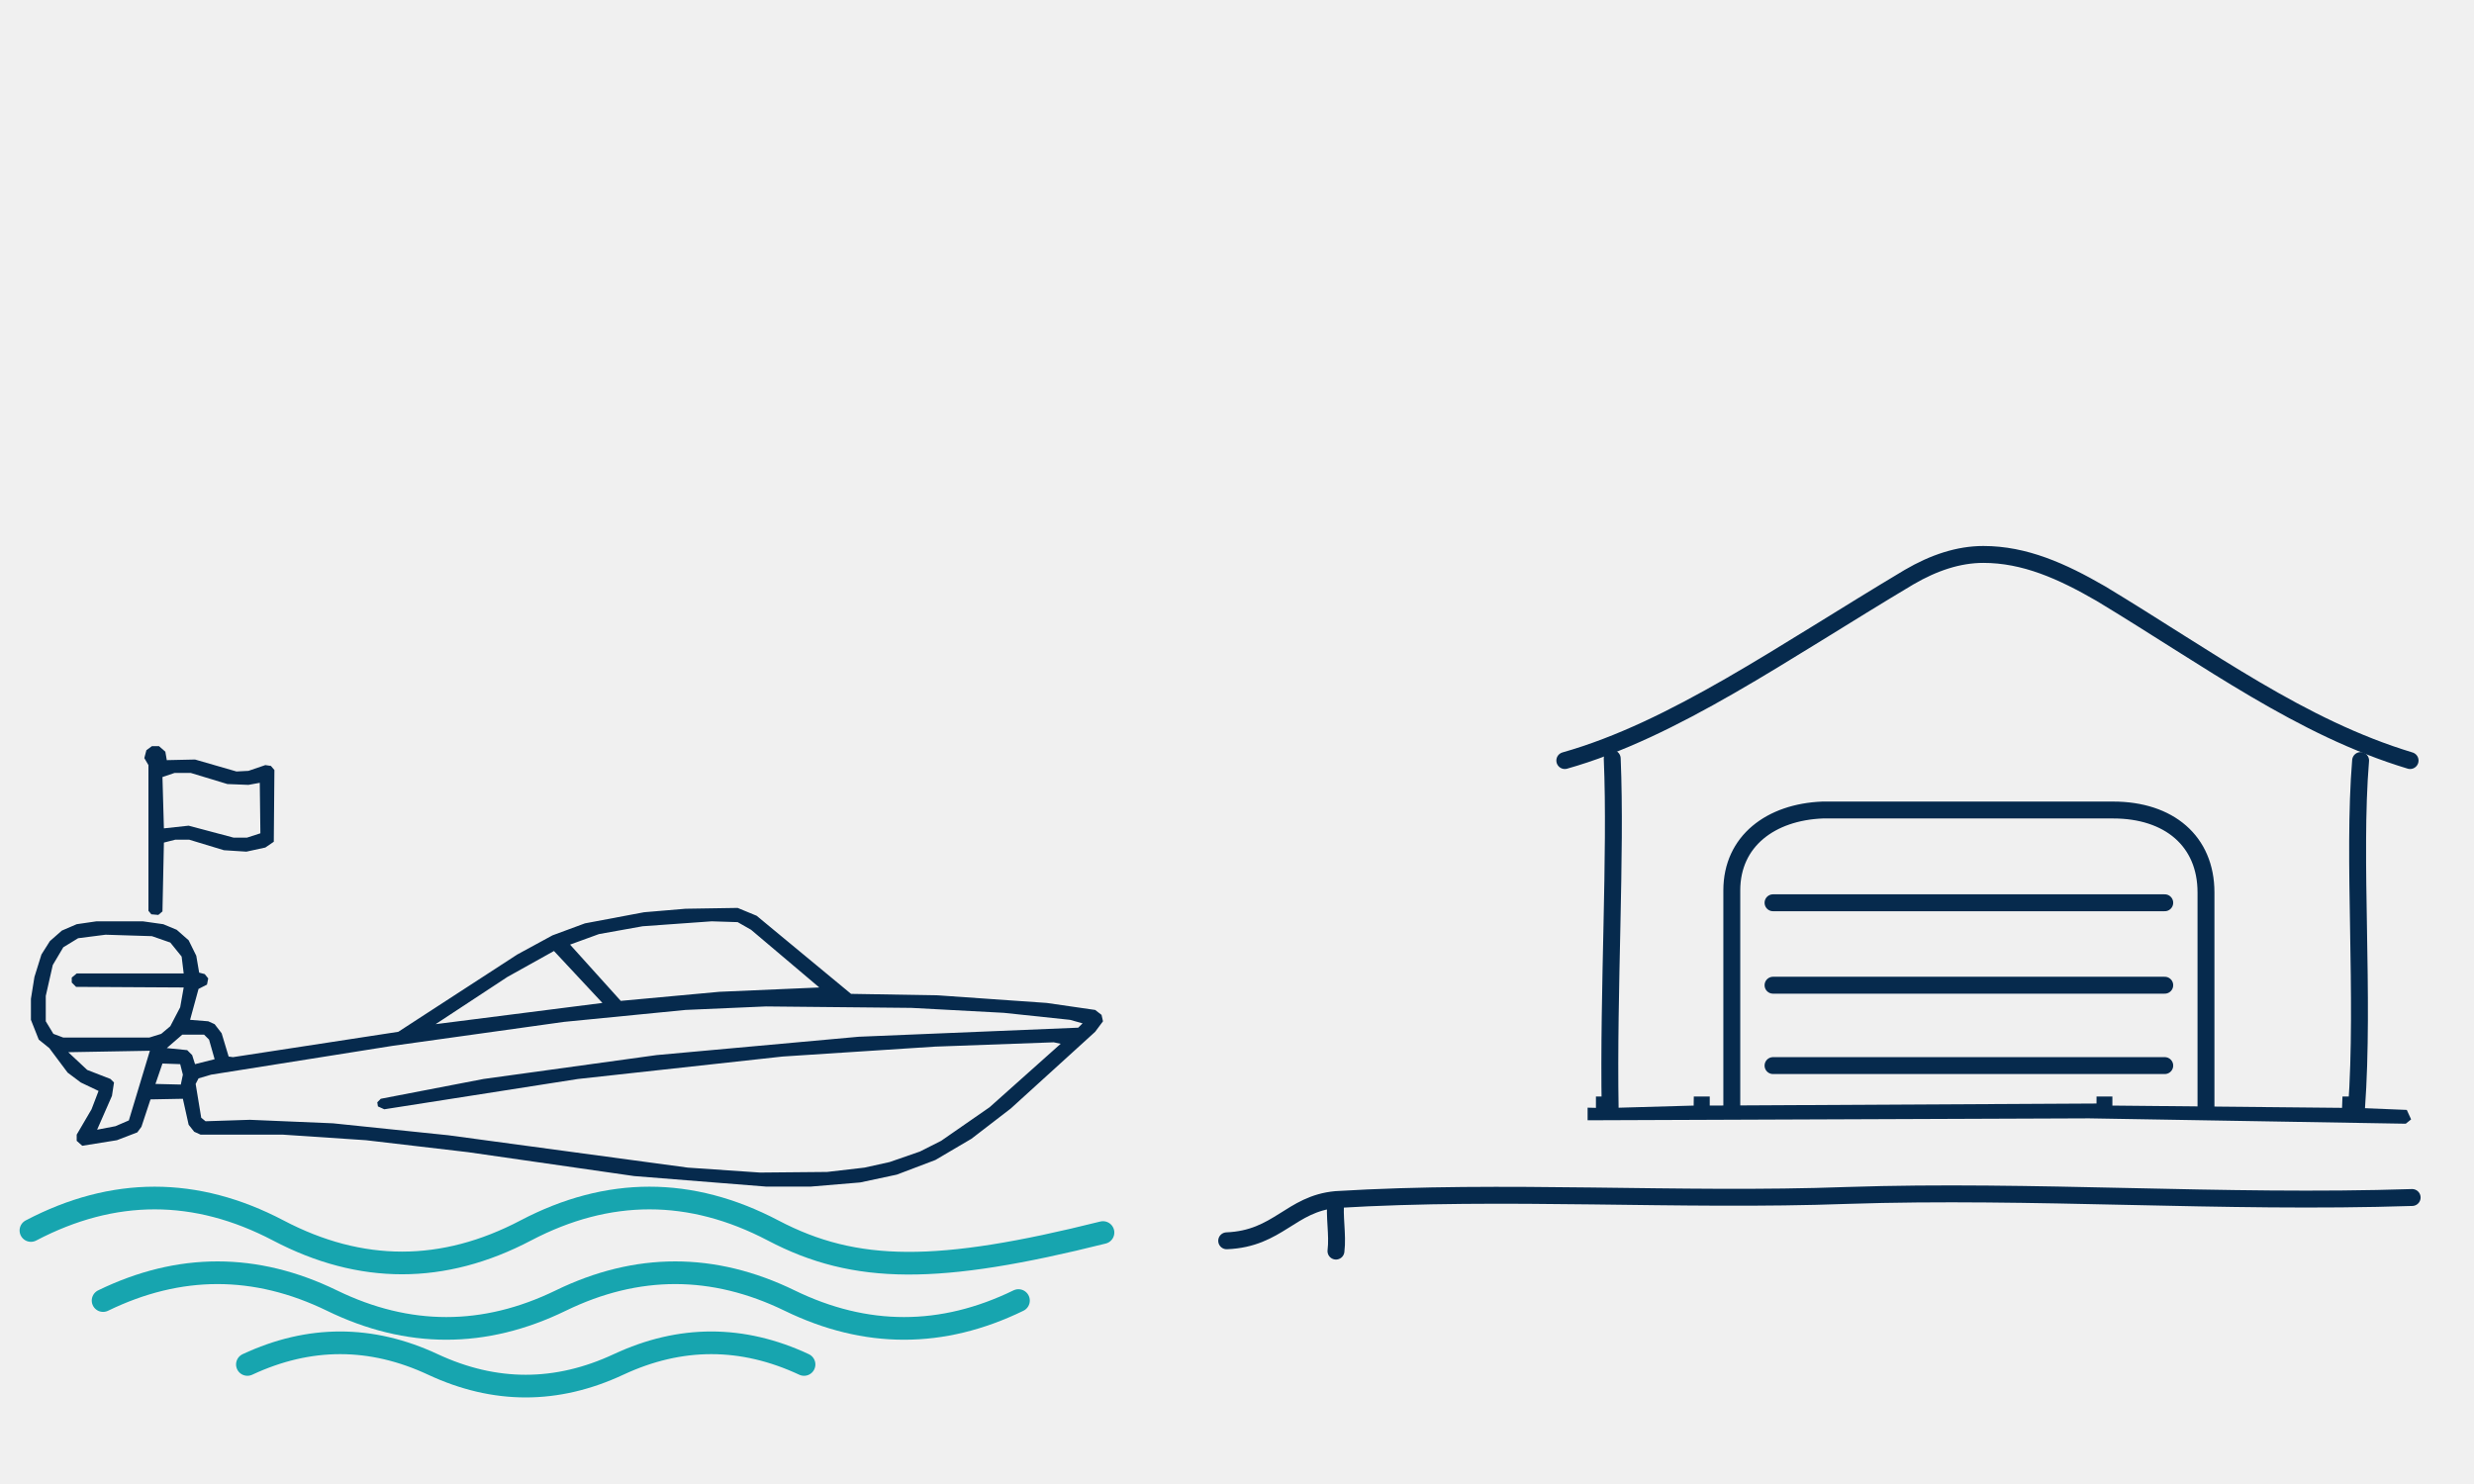
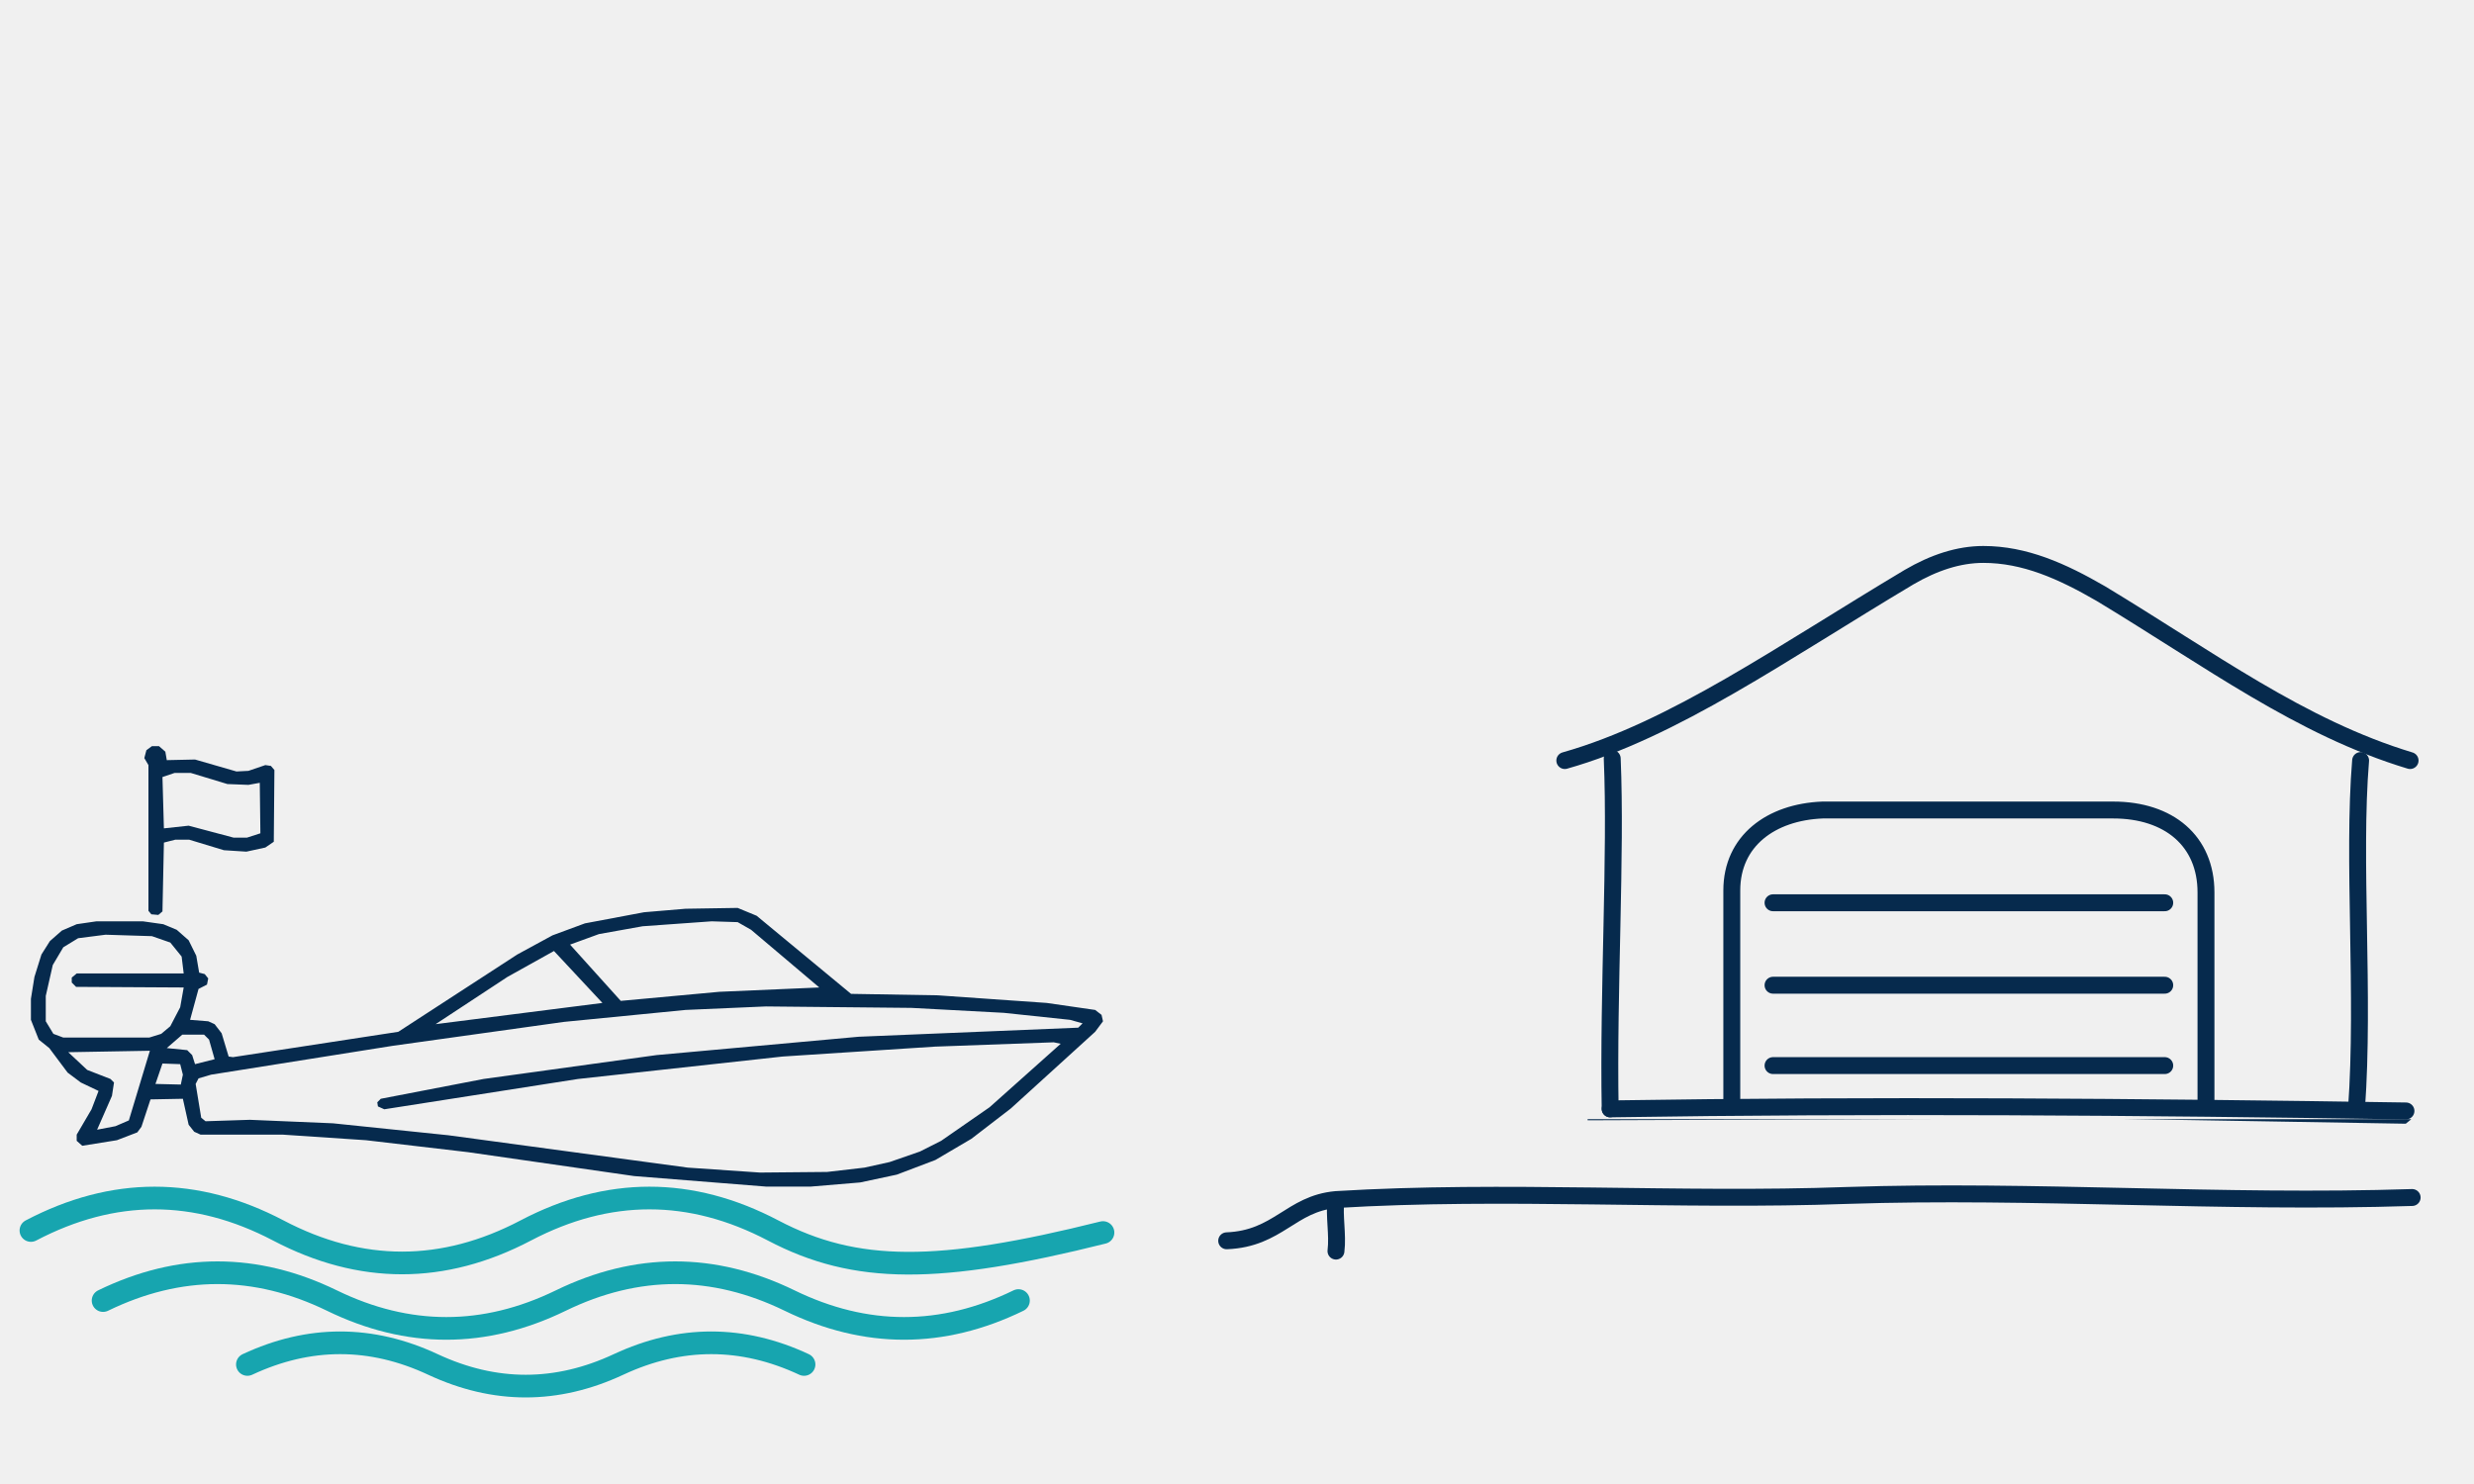
<svg xmlns="http://www.w3.org/2000/svg" viewBox="0 0 120 72" role="img" aria-hidden="true">
  <defs>
    <clipPath id="steg-abstand">
      <rect x="0" y="0" width="120" height="49" />
      <rect x="77" y="49" width="43" height="23" />
    </clipPath>
    <mask id="werft-neu" maskUnits="userSpaceOnUse" x="0" y="0" width="120" height="72">
      <rect width="120" height="72" fill="#fff" />
-       <rect x="74.8" y="26" width="43.2" height="27.2" fill="#000" />
+       <rect x="74.8" y="26" width="43.2" height="28.3" fill="#000" />
    </mask>
  </defs>
  <g fill="none" stroke="#062a4d" stroke-width=".82" stroke-linecap="round" stroke-linejoin="round">
    <path fill="#062a4d" stroke="none" fill-rule="evenodd" d="M53.50 49.55L53.43 49.24L53.12 49.00L50.77 48.66L45.48 48.29L41.28 48.22L36.70 44.43L35.78 44.05L33.25 44.09L31.24 44.26L28.37 44.80L26.80 45.38L25.09 46.31L19.32 50.06L11.30 51.29L11.09 51.26L10.75 50.13L10.41 49.69L10.10 49.55L9.22 49.48L9.63 47.98L10.04 47.77L10.10 47.47L9.93 47.26L9.66 47.19L9.52 46.37L9.15 45.62L8.57 45.11L7.92 44.84L6.93 44.70L4.68 44.70L3.72 44.84L3.00 45.15L2.42 45.66L2.01 46.31L1.67 47.40L1.50 48.46L1.50 49.48L1.88 50.44L2.39 50.85L3.28 52.04L3.92 52.52L4.78 52.93L4.44 53.82L3.72 55.05L3.72 55.35L3.99 55.59L5.67 55.32L6.66 54.94L6.86 54.67L7.30 53.34L8.87 53.31L9.15 54.57L9.42 54.91L9.73 55.05L13.72 55.05L17.75 55.32L22.70 55.90L30.76 57.06L37.15 57.57L39.33 57.57L41.72 57.37L43.50 56.99L45.37 56.28L47.12 55.25L49.03 53.78L53.12 50.06ZM7.88 51.60L8.74 51.63L8.87 52.14L8.77 52.62L7.54 52.59ZM7.27 50.98L6.25 54.36L5.60 54.64L4.71 54.81L5.43 53.17L5.53 52.52L5.36 52.35L4.23 51.91L3.31 51.05ZM8.09 50.85L8.84 50.20L9.90 50.20L10.14 50.44L10.41 51.39L9.46 51.63L9.32 51.19L9.08 50.95ZM52.51 49.65L52.30 49.86L41.65 50.30L31.85 51.19L23.45 52.35L18.47 53.31L18.30 53.48L18.33 53.68L18.64 53.82L28.03 52.35L37.96 51.26L45.34 50.78L51.11 50.57L51.45 50.64L48.00 53.72L45.65 55.35L44.62 55.87L43.15 56.38L41.93 56.65L40.12 56.86L36.87 56.89L33.36 56.65L21.75 55.08L16.15 54.50L12.12 54.33L9.97 54.40L9.76 54.23L9.49 52.59L9.63 52.32L10.24 52.14L19.05 50.74L27.35 49.58L33.25 49.00L37.15 48.83L44.21 48.90L48.69 49.14L51.90 49.48ZM29.22 48.66L21.13 49.69L24.61 47.40L26.87 46.14ZM3.07 45.96L3.79 45.52L5.12 45.35L7.37 45.42L8.26 45.73L8.81 46.41L8.91 47.23L3.72 47.23L3.48 47.43L3.48 47.67L3.69 47.88L8.91 47.91L8.74 48.87L8.26 49.79L7.82 50.16L7.24 50.34L3.07 50.34L2.59 50.16L2.22 49.55L2.22 48.32L2.56 46.82ZM39.74 47.91L34.89 48.12L30.11 48.56L27.65 45.83L29.05 45.32L31.17 44.94L34.52 44.70L35.78 44.74L36.43 45.11ZM13.14 37.16L12.87 37.12L12.05 37.40L11.47 37.43L9.46 36.85L8.09 36.88L8.02 36.47L7.71 36.20L7.37 36.20L7.10 36.40L7.00 36.78L7.20 37.12L7.20 44.19L7.34 44.36L7.68 44.39L7.88 44.22L7.95 40.88L8.50 40.74L9.18 40.74L10.86 41.25L11.95 41.32L12.87 41.12L13.28 40.84L13.31 37.36ZM7.88 37.70L8.47 37.50L9.25 37.50L11.03 38.04L12.05 38.08L12.60 37.98L12.63 40.43L11.98 40.64L11.33 40.64L9.15 40.06L7.95 40.19Z" />
    <g clip-path="url(#steg-abstand)" mask="url(#werft-neu)">
      <path fill="#062a4d" stroke="none" fill-rule="evenodd" d="M117 36.89L116.74 36.69L111.28 35.4L107.46 34.06L104.94 32.82L100.14 30.04L98.49 29.31L96.43 28.85L94.68 28.85L93.55 29.06L91.12 29.93L81.69 34.98L78.86 36.17L75.92 37.05L75.66 37.25L75.66 37.56L75.92 37.77L77.77 37.25L77.88 37.46L78.08 41.12L78.03 43.28L77.31 51.79L72.67 51.94L72.62 51.12L72.36 50.76L71.28 50.65L70.87 50.91L70.76 51.89L70.61 51.99L59.94 51.74L53.34 52.3L50.2 52.36L49.84 52.25L49.78 51.02L49.47 50.76L48.6 50.71L48.19 50.86L47.98 51.17L47.98 52.25L47.21 52.36L47 52.72L47.21 52.97L47.98 53.03L48.03 55.35L48.29 55.5L48.6 55.35L48.65 51.27L49.27 51.38L49.22 54.37L49.27 55.29L49.42 55.45L49.68 55.45L49.84 55.24L49.89 54.42L57.67 54.21L70.71 54.31L70.92 55.35L71.23 55.35L71.38 55.19L71.43 51.22L72.05 51.27L72 54.42L72.05 55.24L72.26 55.4L72.62 55.14L72.67 54.37L101.33 54.26L116.69 54.52L116.95 54.31L116.74 53.85L114.27 53.75L114.47 50.35L114.16 44.73L114.16 41.27L114.58 36.99L116.85 37.36ZM77.41 52.56L77.41 53.75L72.62 53.64L72.67 52.61ZM49.84 53.03L53.13 52.97L59.68 52.41L67.05 52.66L70.76 52.61L70.81 53.64L58.34 53.54L49.89 53.75ZM83.39 42.15L84.16 41.27L84.89 40.86L87.05 40.45L97.72 40.29L99.27 40.45L100.51 40.96L101.33 41.84L101.74 43.13L101.69 53.54L82.93 53.64L82.93 44.11L83.03 43.13ZM84.94 51.32L85.14 51.74L99.58 51.74L99.78 51.53L99.58 51.07L85.2 51.07ZM84.99 47.46L85.14 47.92L99.58 47.92L99.78 47.72L99.78 47.46L99.47 47.25L85.25 47.25ZM85.04 43.75L85.25 44.16L99.58 44.16L99.78 43.95L99.58 43.49L85.3 43.49ZM78.49 37.05L81.54 35.81L84.94 34.16L91.43 30.55L93.29 29.83L94.89 29.52L96.64 29.57L98.7 30.14L106.74 34.52L110.76 35.96L113.86 36.74L113.96 36.89L113.6 39.52L113.44 42.3L113.75 49.68L113.6 53.75L102.46 53.64L102.46 43.59L102.31 42.46L101.95 41.53L101.12 40.55L99.63 39.83L98.08 39.62L87.77 39.73L85.25 40.04L83.91 40.6L82.77 41.84L82.31 43.28L82.15 53.64L78.29 53.75L78.08 52.56L78.08 50.29L78.75 42.97L78.75 39.83ZM105.51 39.52L104.99 40.09L104.68 41.02L104.68 44.93L105.04 45.81L105.45 46.22L106.43 46.58L109.73 46.58L110.87 46.12L111.43 45.35L111.59 44.57L111.59 40.81L111.18 39.78L110.76 39.42L109.94 39.11L106.64 39.11ZM105.92 39.98L106.54 39.73L109.89 39.73L110.25 39.83L110.76 40.29L110.97 40.91L110.97 44.68L110.45 45.65L109.73 45.96L106.54 45.96L105.92 45.76L105.51 45.35L105.3 44.78L105.35 40.81ZM109.32 42.87L108.96 42.77L107.05 44.57L107.05 44.93L107.31 45.04L109.32 43.18ZM109.32 41.22L108.96 41.17L107.05 42.92L107.05 43.23L107.46 43.34L109.32 41.63Z" />
    </g>
    <g fill="none" stroke="#062a4d" stroke-width=".82" stroke-linecap="round" stroke-linejoin="round">
      <path d="M75.9 36.9c5.3-1.5 10.5-5.2 16.7-8.9 1.2-.7 2.4-1.1 3.6-1.1 2 0 3.8.8 5.7 1.9 5.3 3.2 9.7 6.5 15 8.1" />
      <path d="M78.2 36.8c.2 4.7-.2 11.2-.1 17M114.5 36.9c-.4 4.8.2 11.4-.2 16.9" />
      <path d="M84 53.7V43.2c0-2.4 1.9-3.8 4.4-3.9h14.1c2.7 0 4.5 1.5 4.5 4v10.4" />
      <path d="M86 43.8h19M86 47.8h19M86 51.7h19" />
+       <path d="M78.1 53.8c12.8-.2 25.7-.1 38.6.1" />
    </g>
    <path d="M59.5 60.2c2.5-.1 3.1-1.8 5.3-2 8.2-.5 16.6.1 24.8-.2 9-.3 18.2.4 27.4.1M64.8 58.2c-.1.8.1 1.7 0 2.5" />
  </g>
  <g fill="none" stroke="#17a5af" stroke-width="1.1" stroke-linecap="round" transform="translate(0 -2)">
    <path d="M1.5 61.7c4-2.1 8-2.1 12 0s8 2.1 12 0 8-2.1 12 0 8 2.1 16 .1" />
    <path d="M5 65.1c3.7-1.8 7.4-1.8 11.1 0s7.4 1.8 11.1 0 7.4-1.8 11.1 0 7.4 1.8 11.1 0" />
    <path d="M12 68.2c3-1.4 6-1.4 9 0s6 1.4 9 0 6-1.4 9 0" />
  </g>
</svg>
